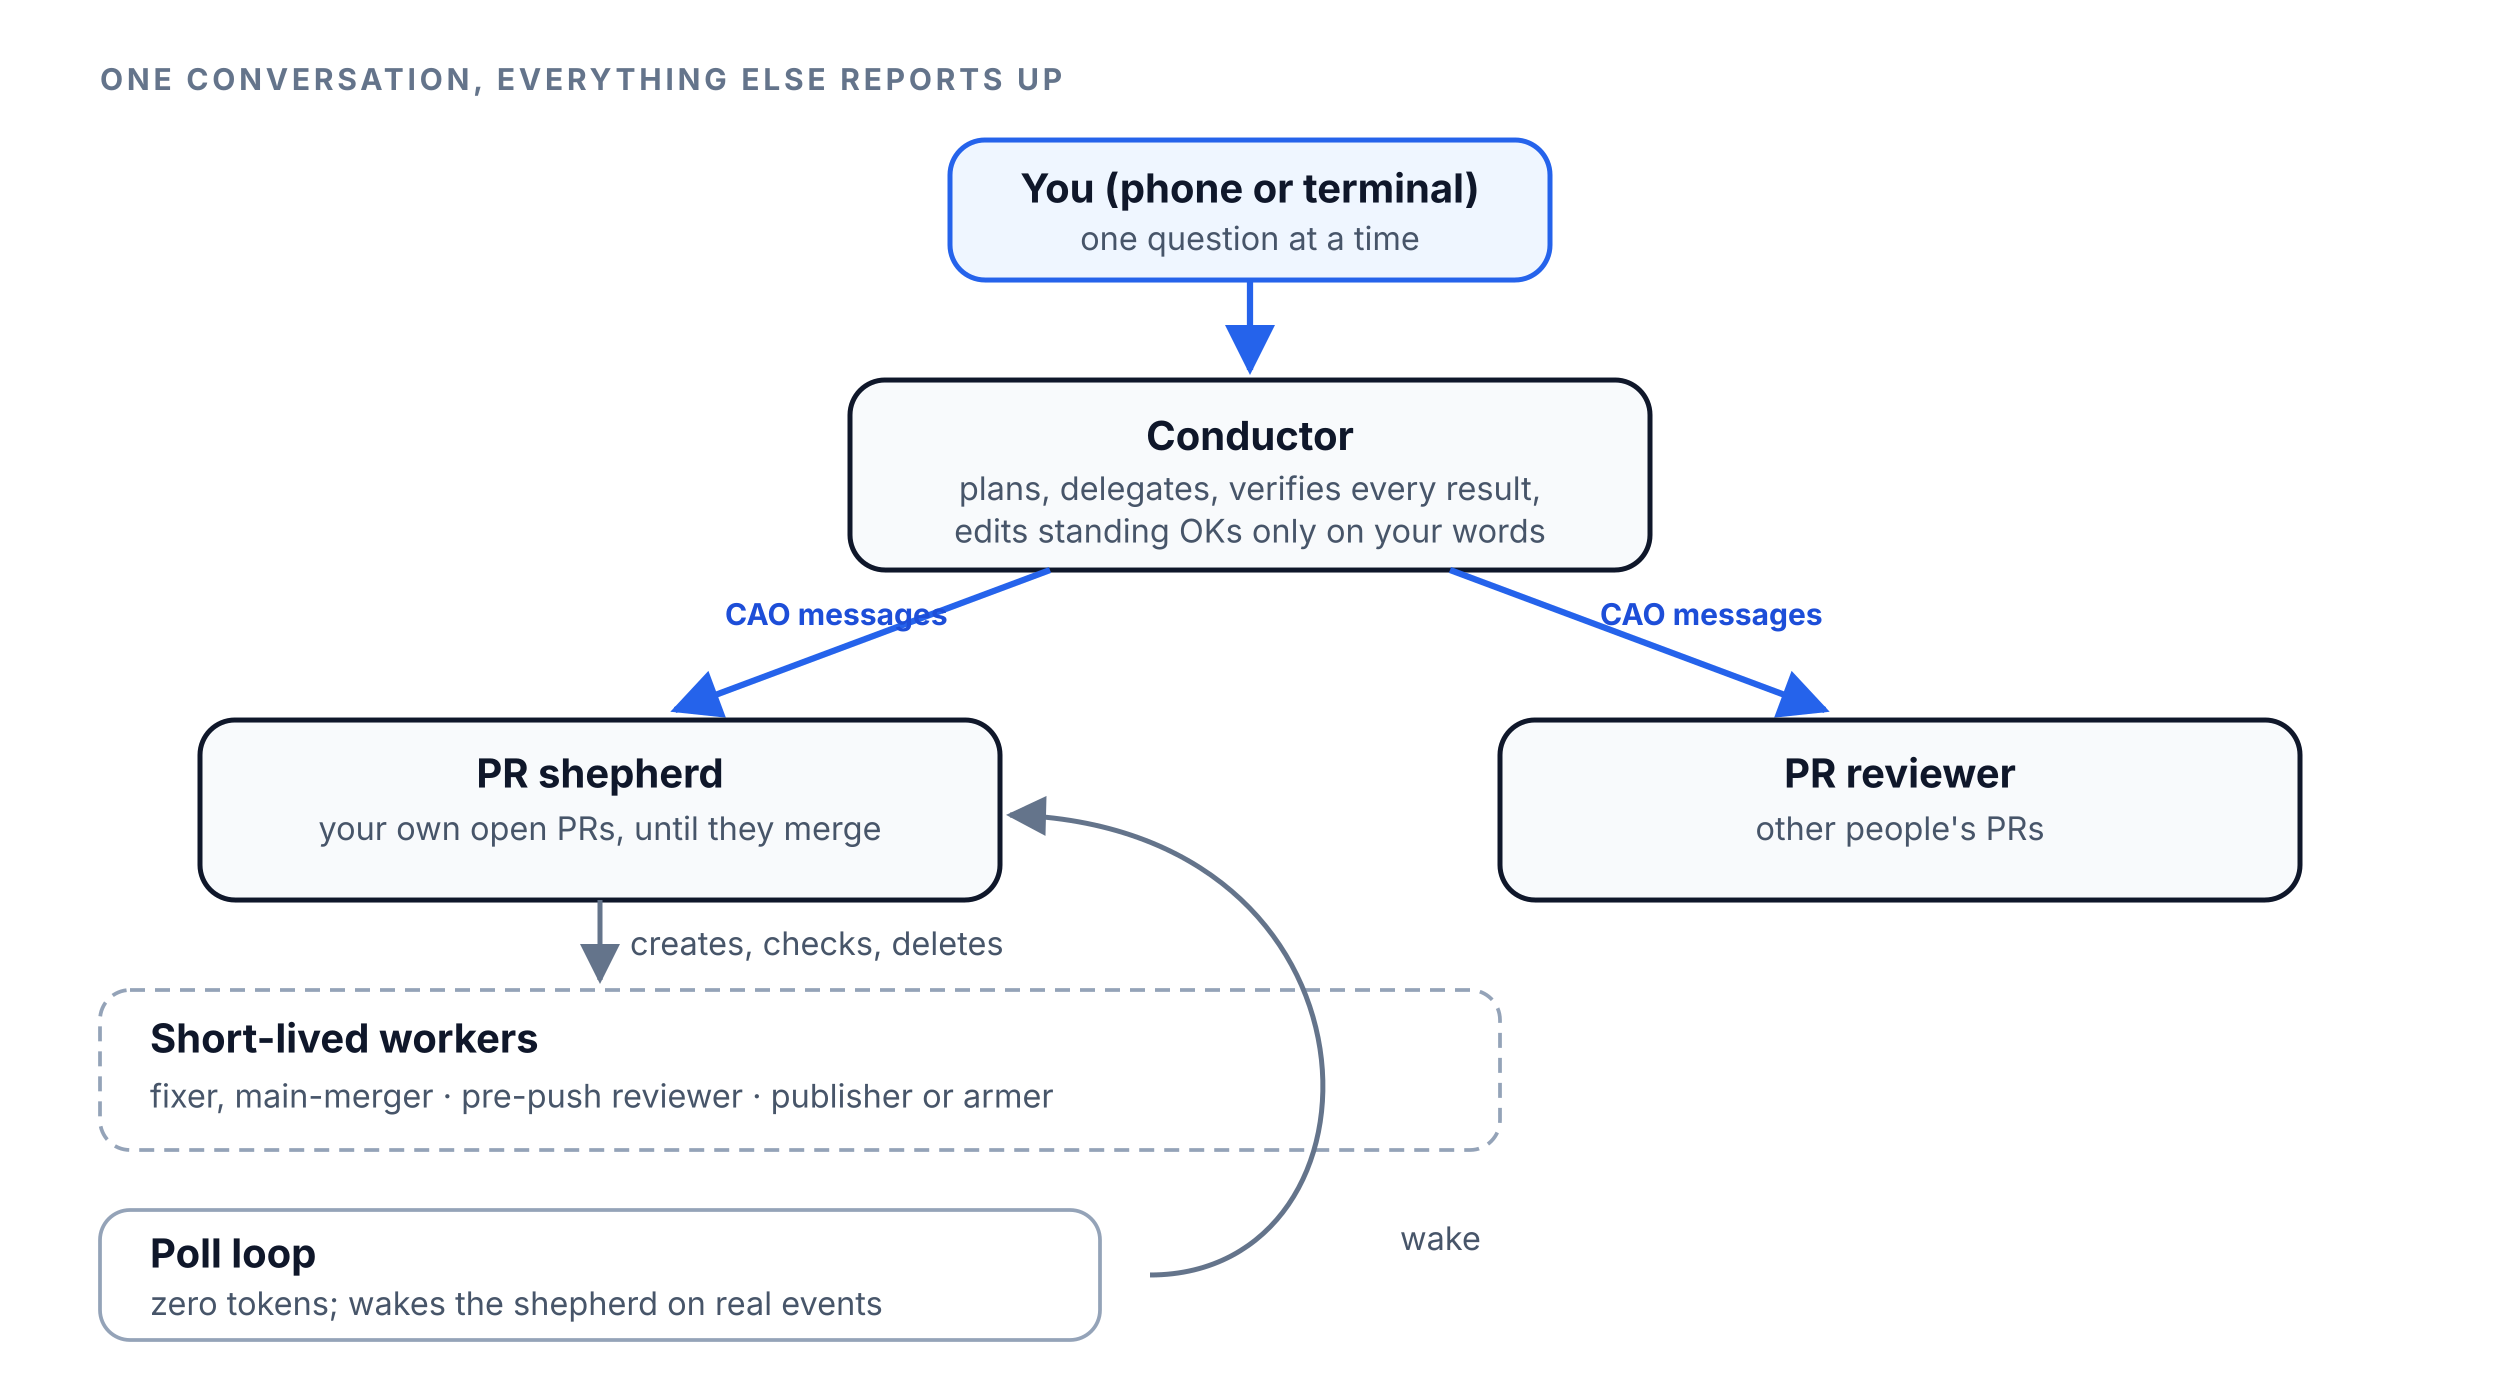
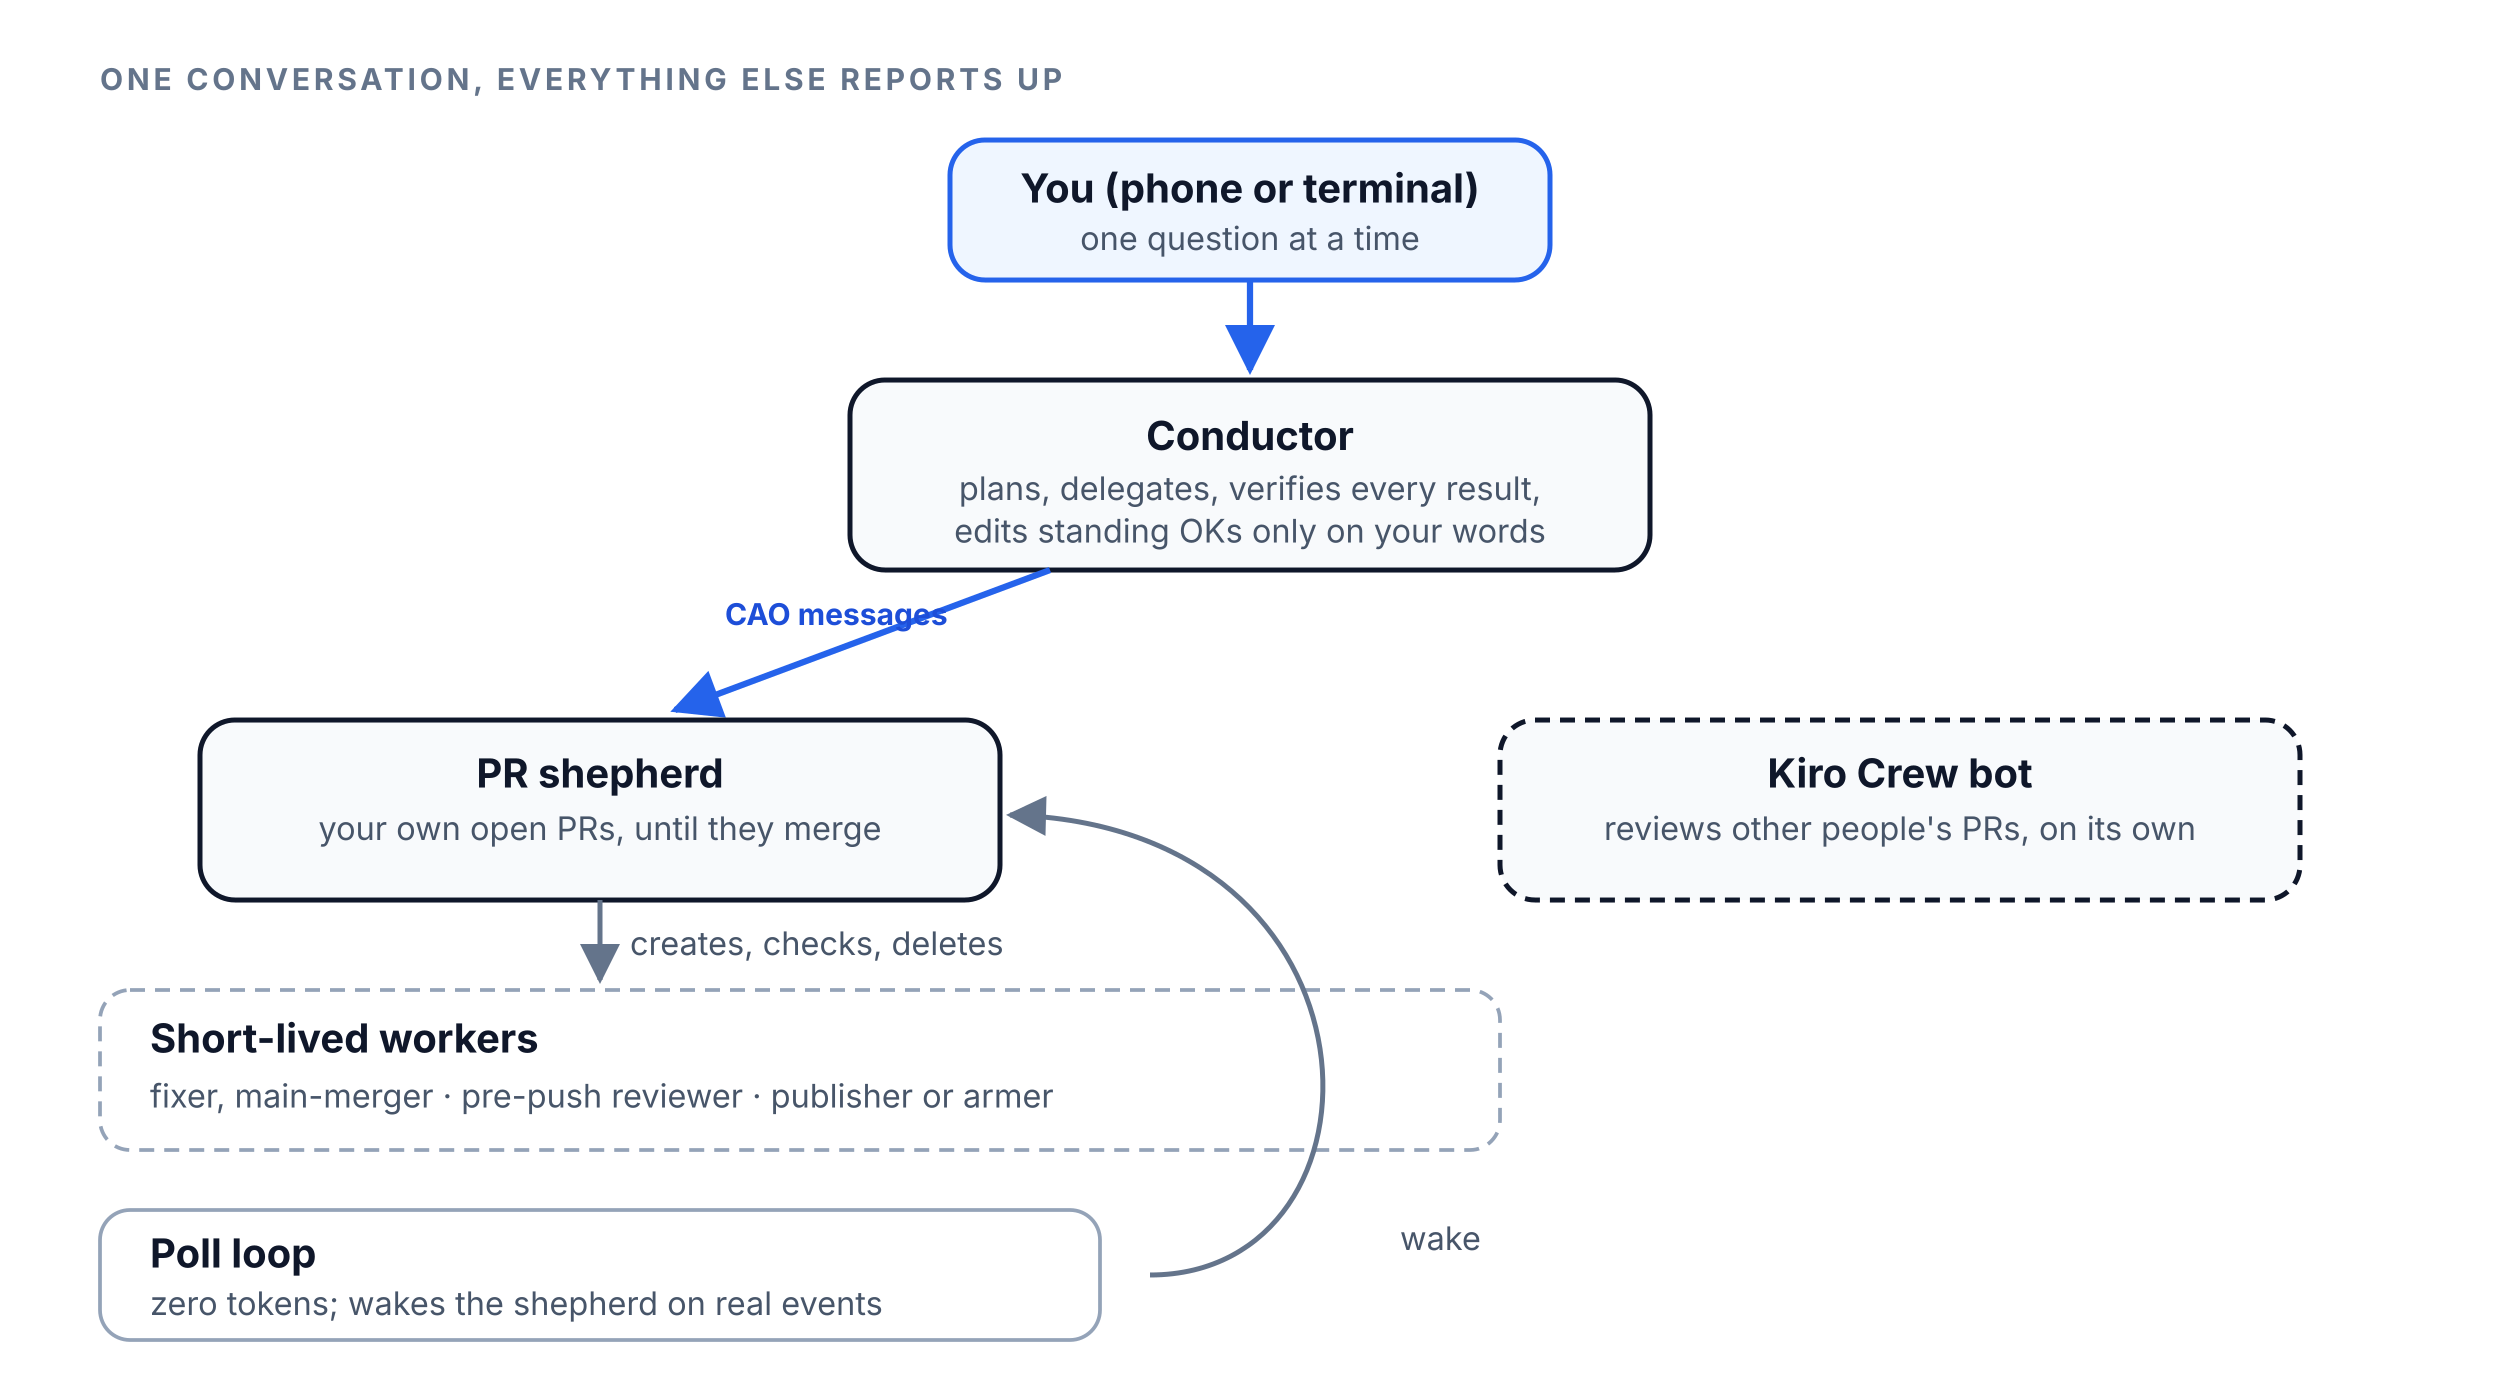
<svg xmlns="http://www.w3.org/2000/svg" width="1000" height="560" viewBox="0 0 1000 560" role="img" aria-labelledby="title desc">
  <defs>
    <marker id="arrow" viewBox="0 0 10 10" refX="9" refY="5" markerWidth="8" markerHeight="8" orient="auto">
      <path d="M0 0L10 5L0 10Z" fill="#2563eb" />
    </marker>
    <marker id="arrow-grey" viewBox="0 0 10 10" refX="9" refY="5" markerWidth="8" markerHeight="8" orient="auto">
      <path d="M0 0L10 5L0 10Z" fill="#64748b" />
    </marker>
    <style>
      text { font-family: -apple-system, BlinkMacSystemFont, "Segoe UI", sans-serif; }
      .eyebrow { font-size: 12px; font-weight: 700; letter-spacing: 1.5px; fill: #64748b; }
      .box-title { font-size: 16px; font-weight: 700; fill: #0f172a; }
      .box-copy { font-size: 13px; fill: #475569; }
      .label { font-size: 12px; font-weight: 700; fill: #1d4ed8; }
    </style>
  </defs>
  <rect width="1000" height="560" fill="#ffffff" />
  <text class="eyebrow" x="40" y="36">ONE CONVERSATION, EVERYTHING ELSE REPORTS UP</text>
  <rect x="380" y="56" width="240" height="56" rx="14" fill="#eff6ff" stroke="#2563eb" stroke-width="2" />
  <text class="box-title" x="500" y="81" text-anchor="middle">You (phone or terminal)</text>
  <text class="box-copy" x="500" y="100" text-anchor="middle">one question at a time</text>
  <path d="M500 112V148" fill="none" stroke="#2563eb" stroke-width="2.5" marker-end="url(#arrow)" />
  <rect x="340" y="152" width="320" height="76" rx="14" fill="#f8fafc" stroke="#0f172a" stroke-width="2" />
  <text class="box-title" x="500" y="180" text-anchor="middle">Conductor</text>
  <text class="box-copy" x="500" y="200" text-anchor="middle">plans, delegates, verifies every result,</text>
  <text class="box-copy" x="500" y="217" text-anchor="middle">edits standing OKs only on your words</text>
  <path d="M420 228L270 284" fill="none" stroke="#2563eb" stroke-width="2.5" marker-end="url(#arrow)" />
-   <path d="M580 228L730 284" fill="none" stroke="#2563eb" stroke-width="2.5" marker-end="url(#arrow)" />
  <text class="label" x="290" y="250">CAO messages</text>
-   <text class="label" x="640" y="250">CAO messages</text>
  <rect x="80" y="288" width="320" height="72" rx="14" fill="#f8fafc" stroke="#0f172a" stroke-width="2" />
  <text class="box-title" x="240" y="315" text-anchor="middle">PR shepherd</text>
  <text class="box-copy" x="240" y="336" text-anchor="middle">your own open PRs, until they merge</text>
-   <rect x="600" y="288" width="320" height="72" rx="14" fill="#f8fafc" stroke="#0f172a" stroke-width="2" />
-   <text class="box-title" x="760" y="315" text-anchor="middle">PR reviewer</text>
-   <text class="box-copy" x="760" y="336" text-anchor="middle">other people's PRs</text>
+   <rect x="600" y="288" width="320" height="72" rx="14" fill="#f8fafc" stroke="#0f172a" stroke-width="2" stroke-dasharray="6 4" />
+   <text class="box-title" x="760" y="315" text-anchor="middle">Kiro Crew bot</text>
+   <text class="box-copy" x="760" y="336" text-anchor="middle">reviews other people's PRs, on its own</text>
  <path d="M240 360V392" fill="none" stroke="#64748b" stroke-width="2" marker-end="url(#arrow-grey)" />
  <text class="box-copy" x="252" y="382">creates, checks, deletes</text>
  <rect x="40" y="396" width="560" height="64" rx="12" fill="#ffffff" stroke="#94a3b8" stroke-width="1.5" stroke-dasharray="6 4" />
  <text class="box-title" x="60" y="421">Short-lived workers</text>
  <text class="box-copy" x="60" y="443">fixer, main-merger · pre-push reviewer · publisher or armer</text>
  <rect x="40" y="484" width="400" height="52" rx="12" fill="#ffffff" stroke="#94a3b8" stroke-width="1.5" />
  <text class="box-title" x="60" y="507">Poll loop</text>
  <text class="box-copy" x="60" y="526">zero tokens; wakes the shepherd on real events</text>
  <path d="M460 510C560 510 560 330 404 326" fill="none" stroke="#64748b" stroke-width="2" marker-end="url(#arrow-grey)" />
  <text class="box-copy" x="560" y="500">wake</text>
</svg>
